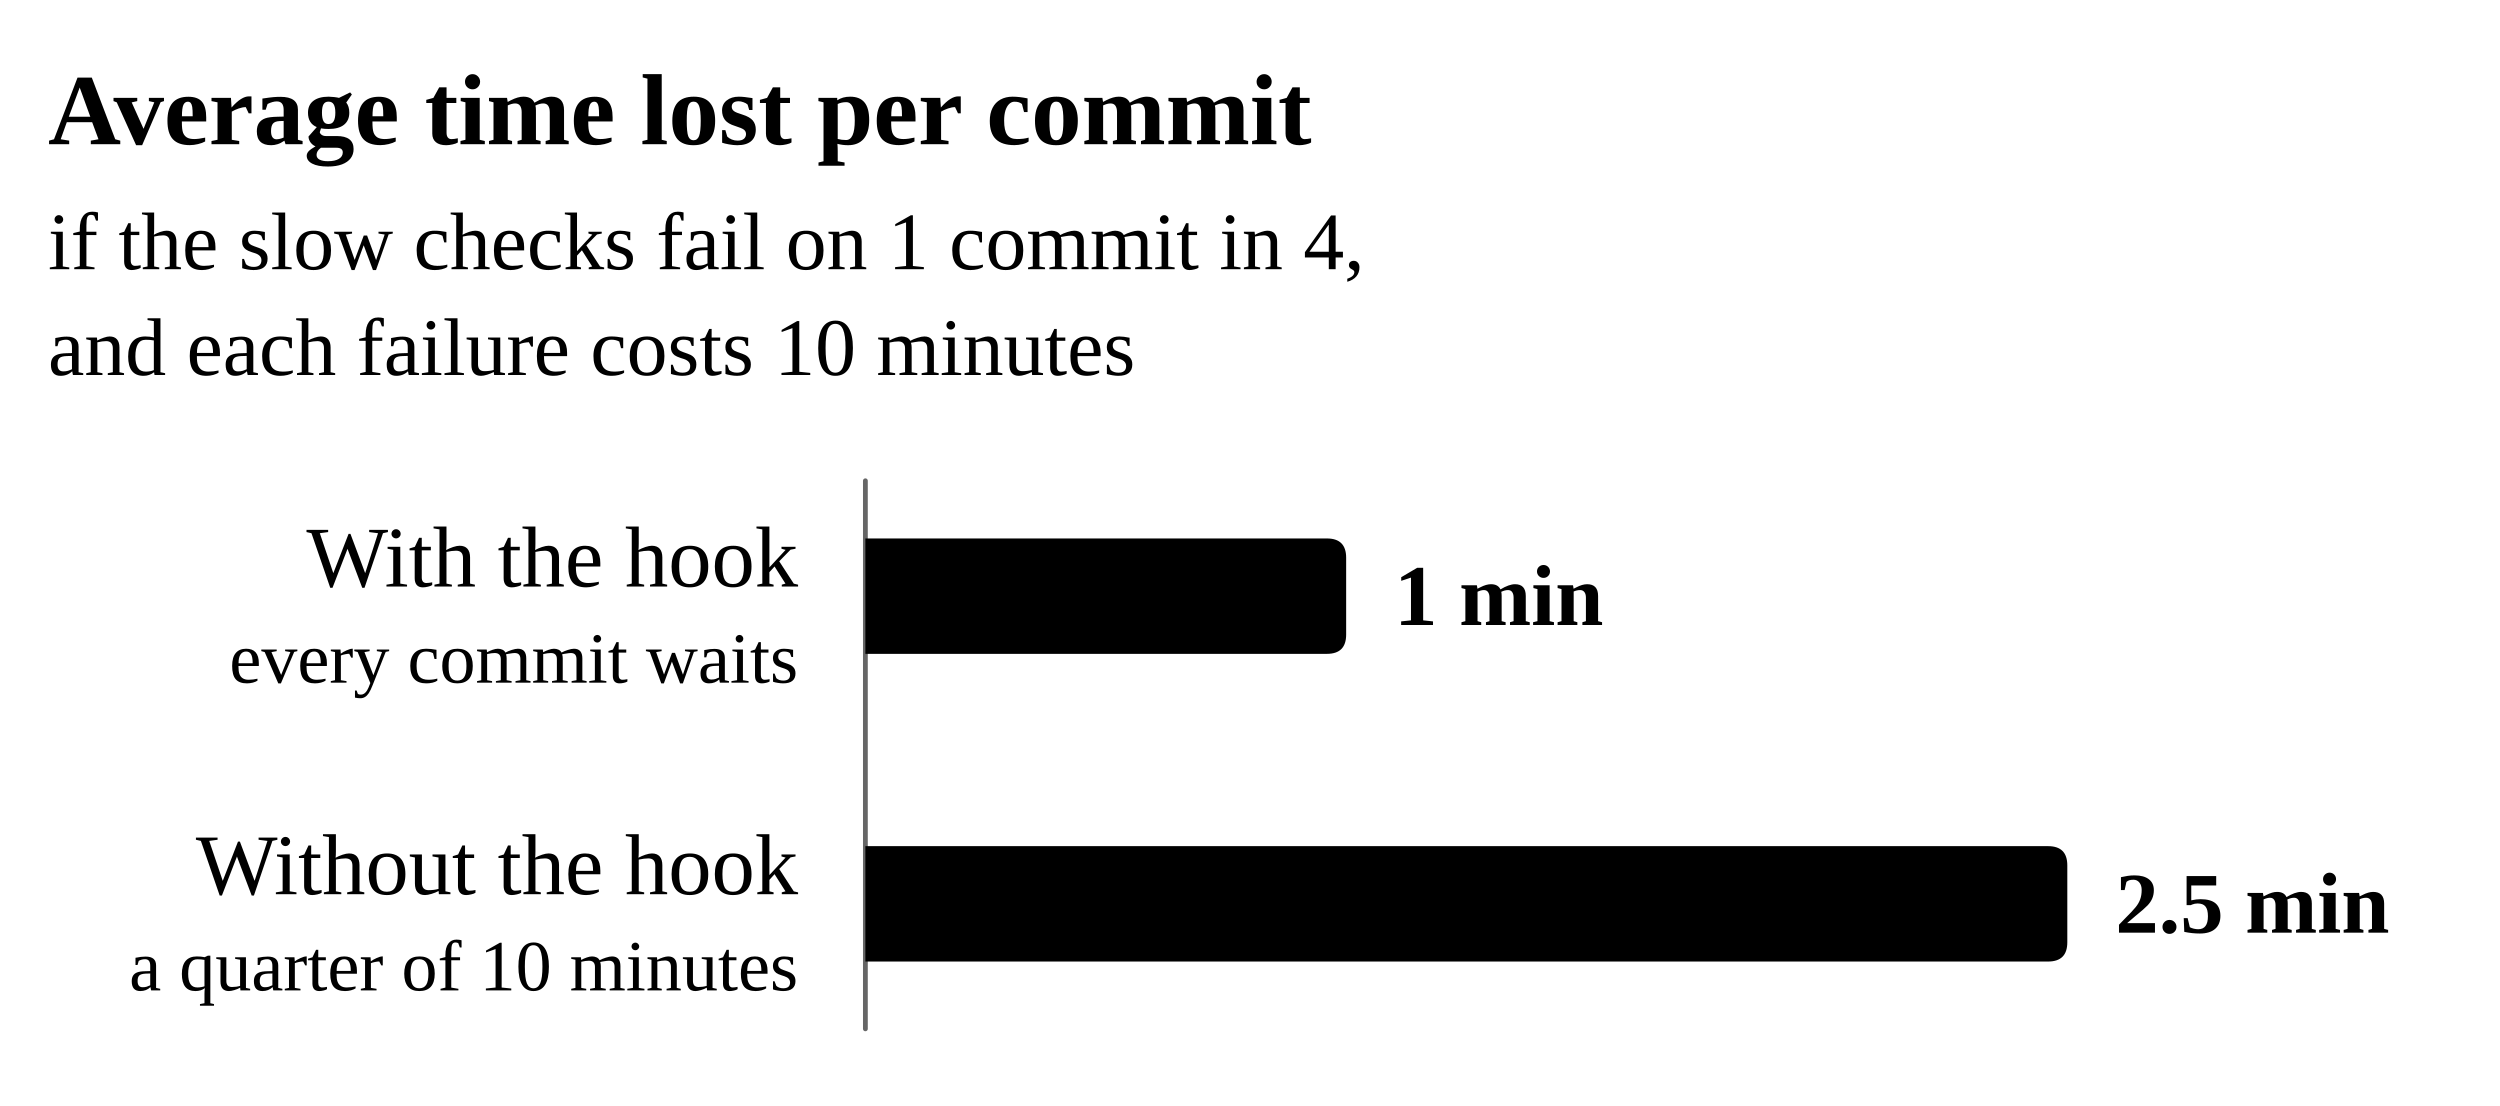
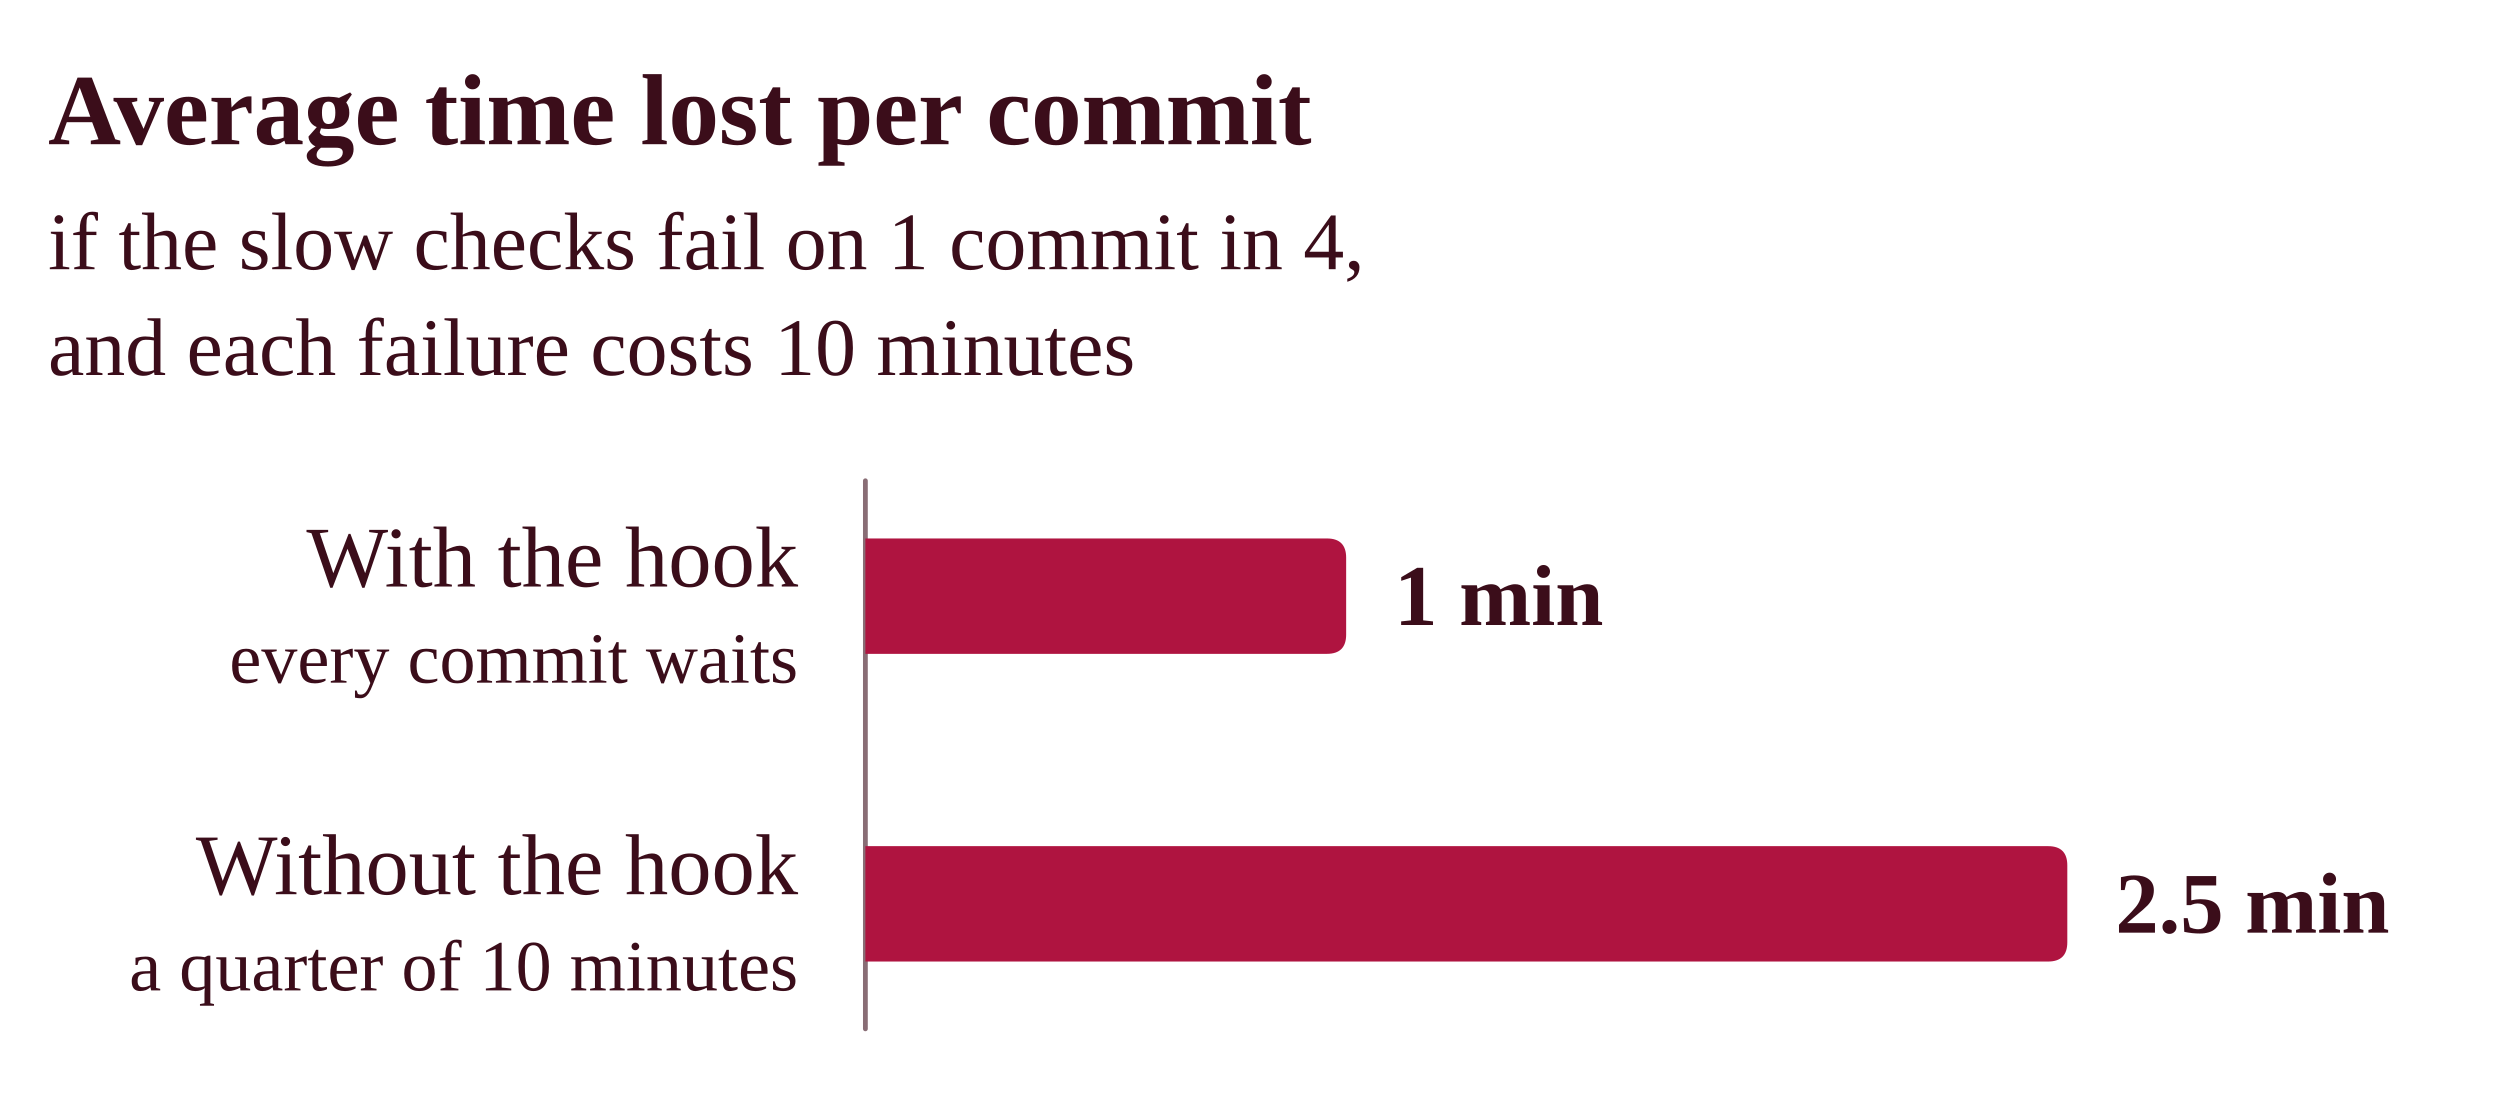
- <svg xmlns="http://www.w3.org/2000/svg" viewBox="0 0 520 230" width="100%" role="img" aria-label="Bar chart of the average time lost per commit, if the slow checks fail on 1 commit in 4 and each failure costs 10 minutes. With the hook, 1 minute, because every commit waits. Without the hook, 2.5 minutes, a quarter of 10 minutes." fill="none" stroke="currentColor" stroke-width="2.5" stroke-linecap="round" stroke-linejoin="round" style="display:block;margin:2rem auto;max-width:34rem">
+ <svg xmlns="http://www.w3.org/2000/svg" viewBox="0 0 520 230" width="100%" role="img" aria-label="Bar chart of the average time lost per commit, if the slow checks fail on 1 commit in 4 and each failure costs 10 minutes. With the hook, 1 minute, because every commit waits. Without the hook, 2.5 minutes, a quarter of 10 minutes." fill="none" stroke="var(--illo-ink, #3b0d1a)" stroke-width="2.5" stroke-linecap="round" stroke-linejoin="round" style="display:block;margin:2rem auto;padding:3%;box-sizing:border-box;border-radius:12px;background:var(--illo-paper, #fbf1e4);max-width:34rem">
  <path d="M180 100V214" stroke-width="1" stroke-opacity=".6" />
-   <g fill="currentColor" stroke="none">
-     <path d="M180 112H276q4 0 4 4v16q0 4-4 4H180Z" />
-     <path d="M180 176H426q4 0 4 4v16q0 4-4 4H180Z" />
+   <g fill="var(--illo-ink, #3b0d1a)" stroke="none">
+     <path fill="var(--illo-accent, #af1440)" d="M180 112H276q4 0 4 4v16q0 4-4 4H180Z" />
+     <path fill="var(--illo-accent, #af1440)" d="M180 176H426q4 0 4 4v16q0 4-4 4H180Z" />
    <text x="10" y="30" font-size="21" font-weight="700">Average time lost per commit</text>
    <text x="10" y="56" font-size="17">if the slow checks fail on 1 commit in 4,</text>
    <text x="10" y="78" font-size="17">and each failure costs 10 minutes</text>
    <g text-anchor="end">
      <text x="166" y="122" font-size="18">With the hook</text>
      <text x="166" y="142" font-size="15">every commit waits</text>
      <text x="166" y="186" font-size="18">Without the hook</text>
      <text x="166" y="206" font-size="15">a quarter of 10 minutes</text>
    </g>
    <text x="290" y="130" font-size="18" font-weight="700">1 min</text>
    <text x="440" y="194" font-size="18" font-weight="700">2.5 min</text>
  </g>
</svg>
